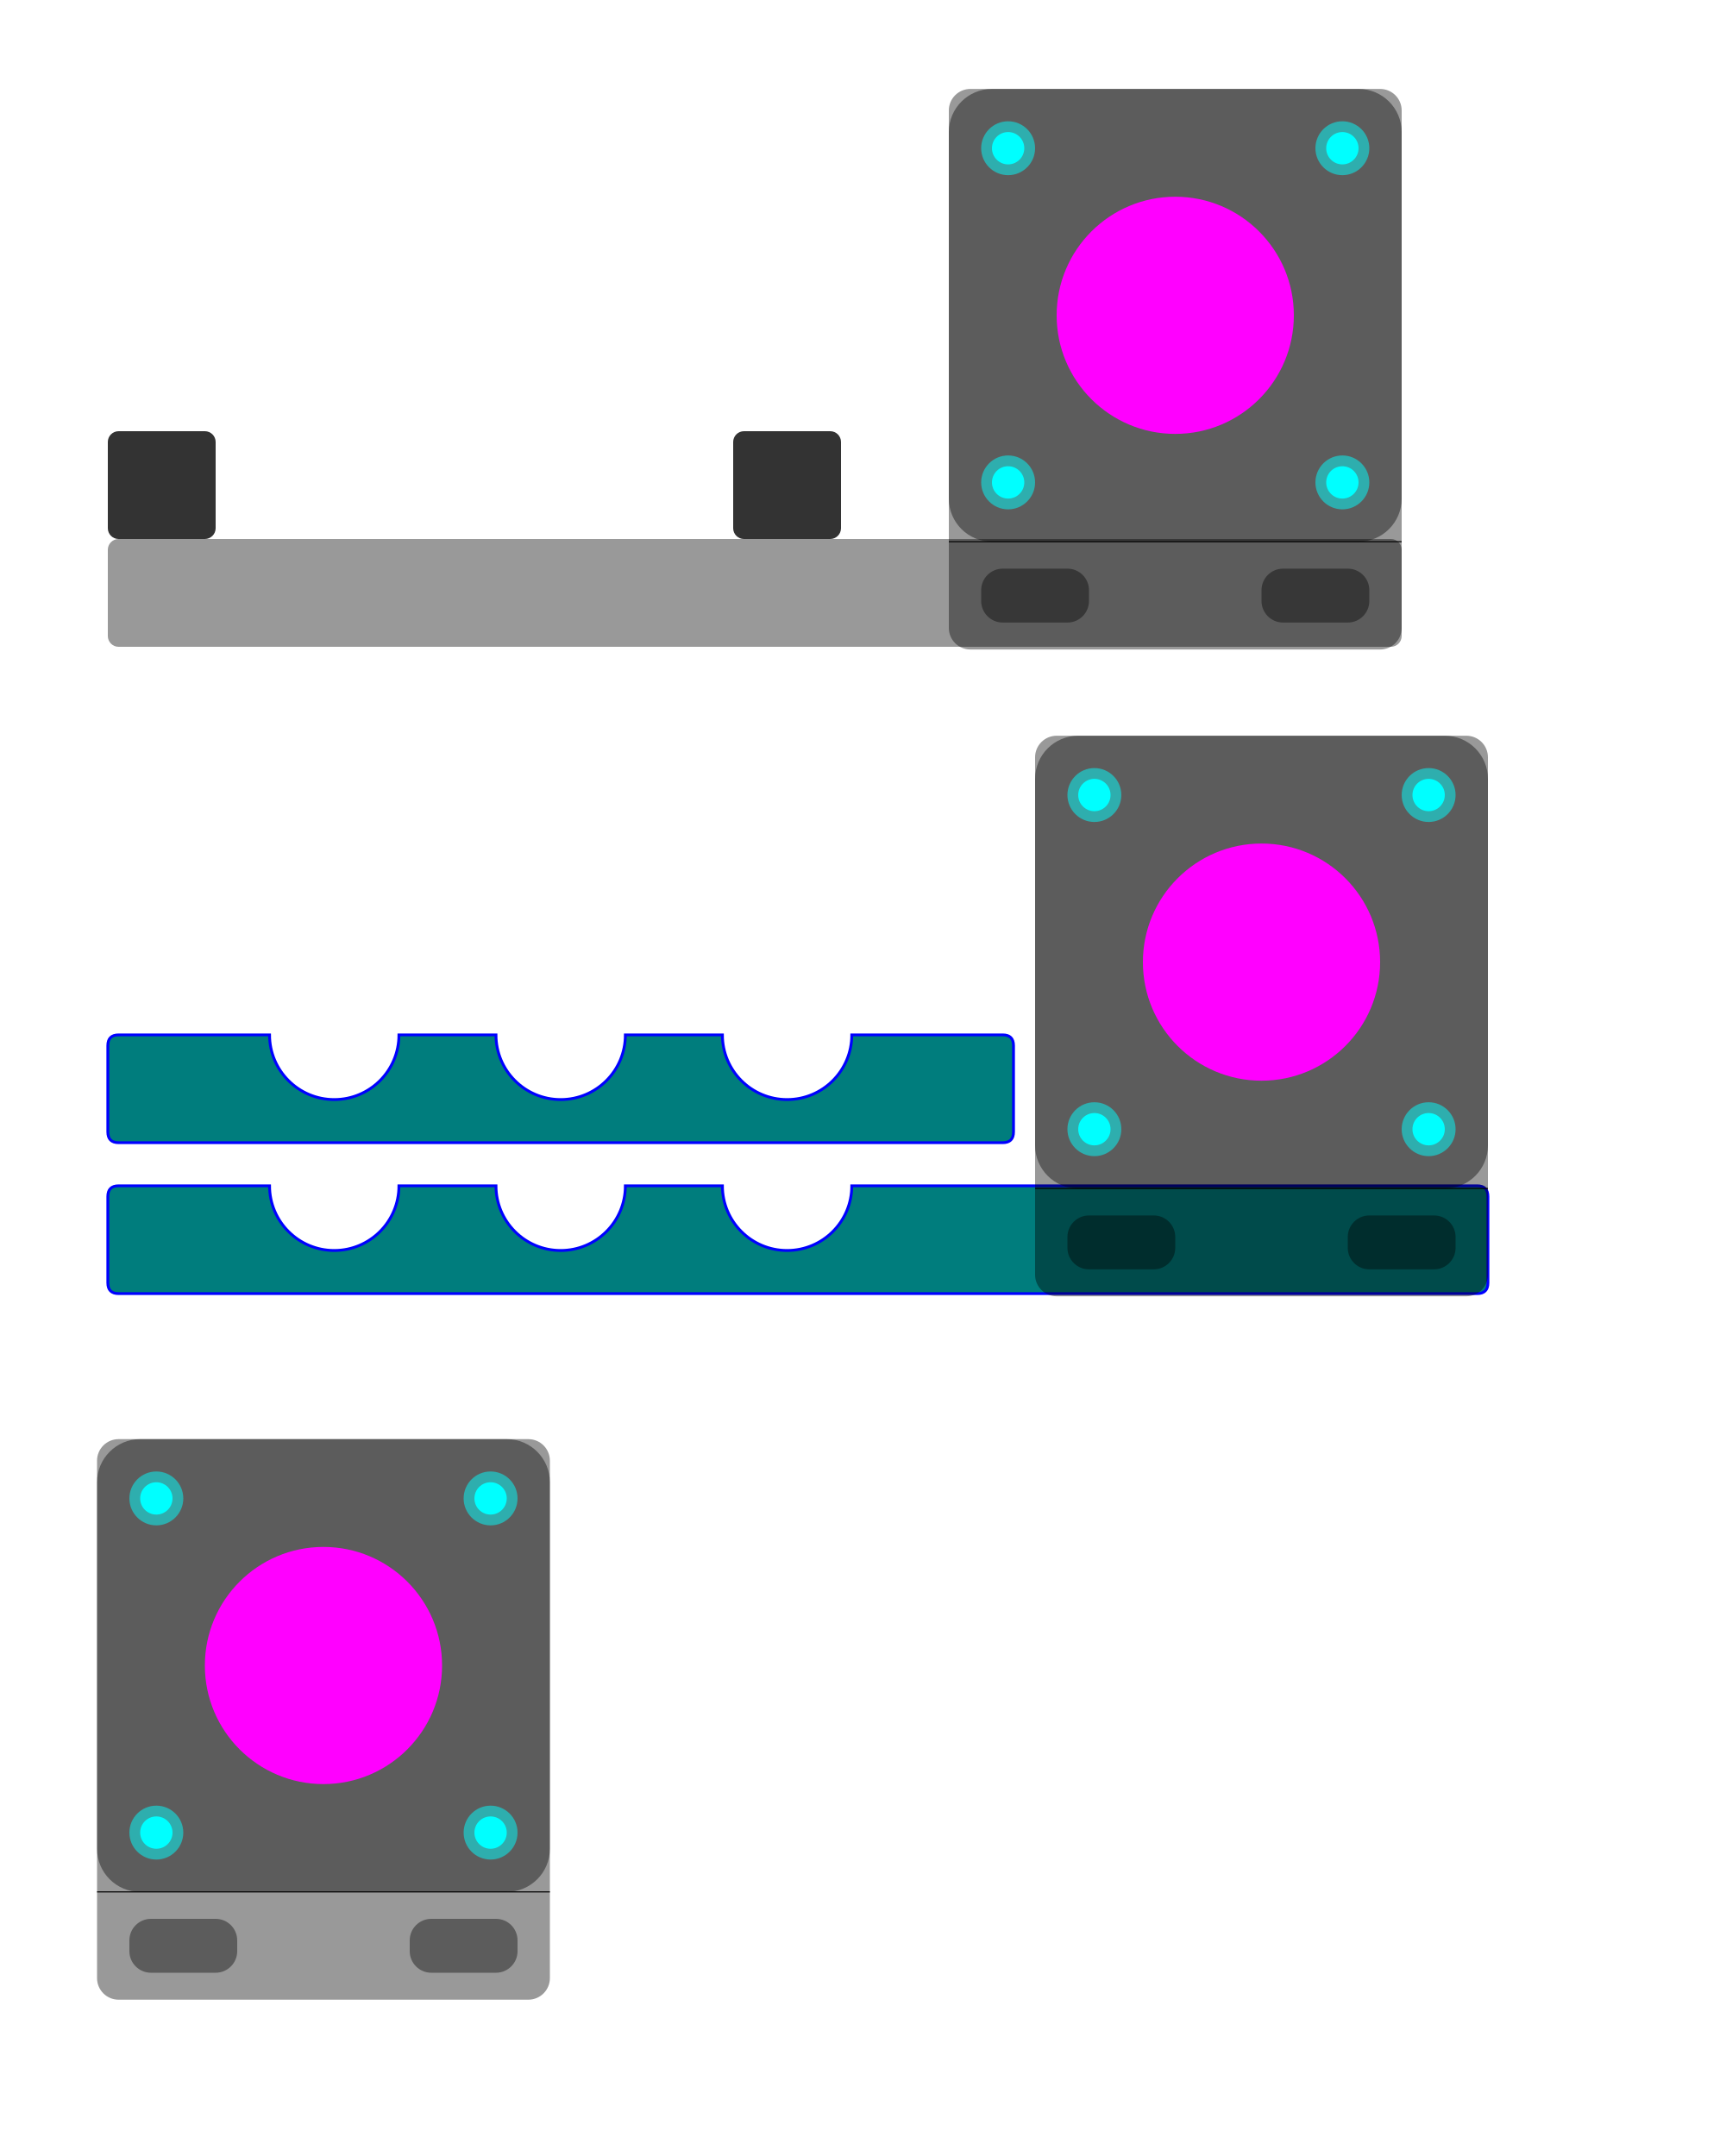
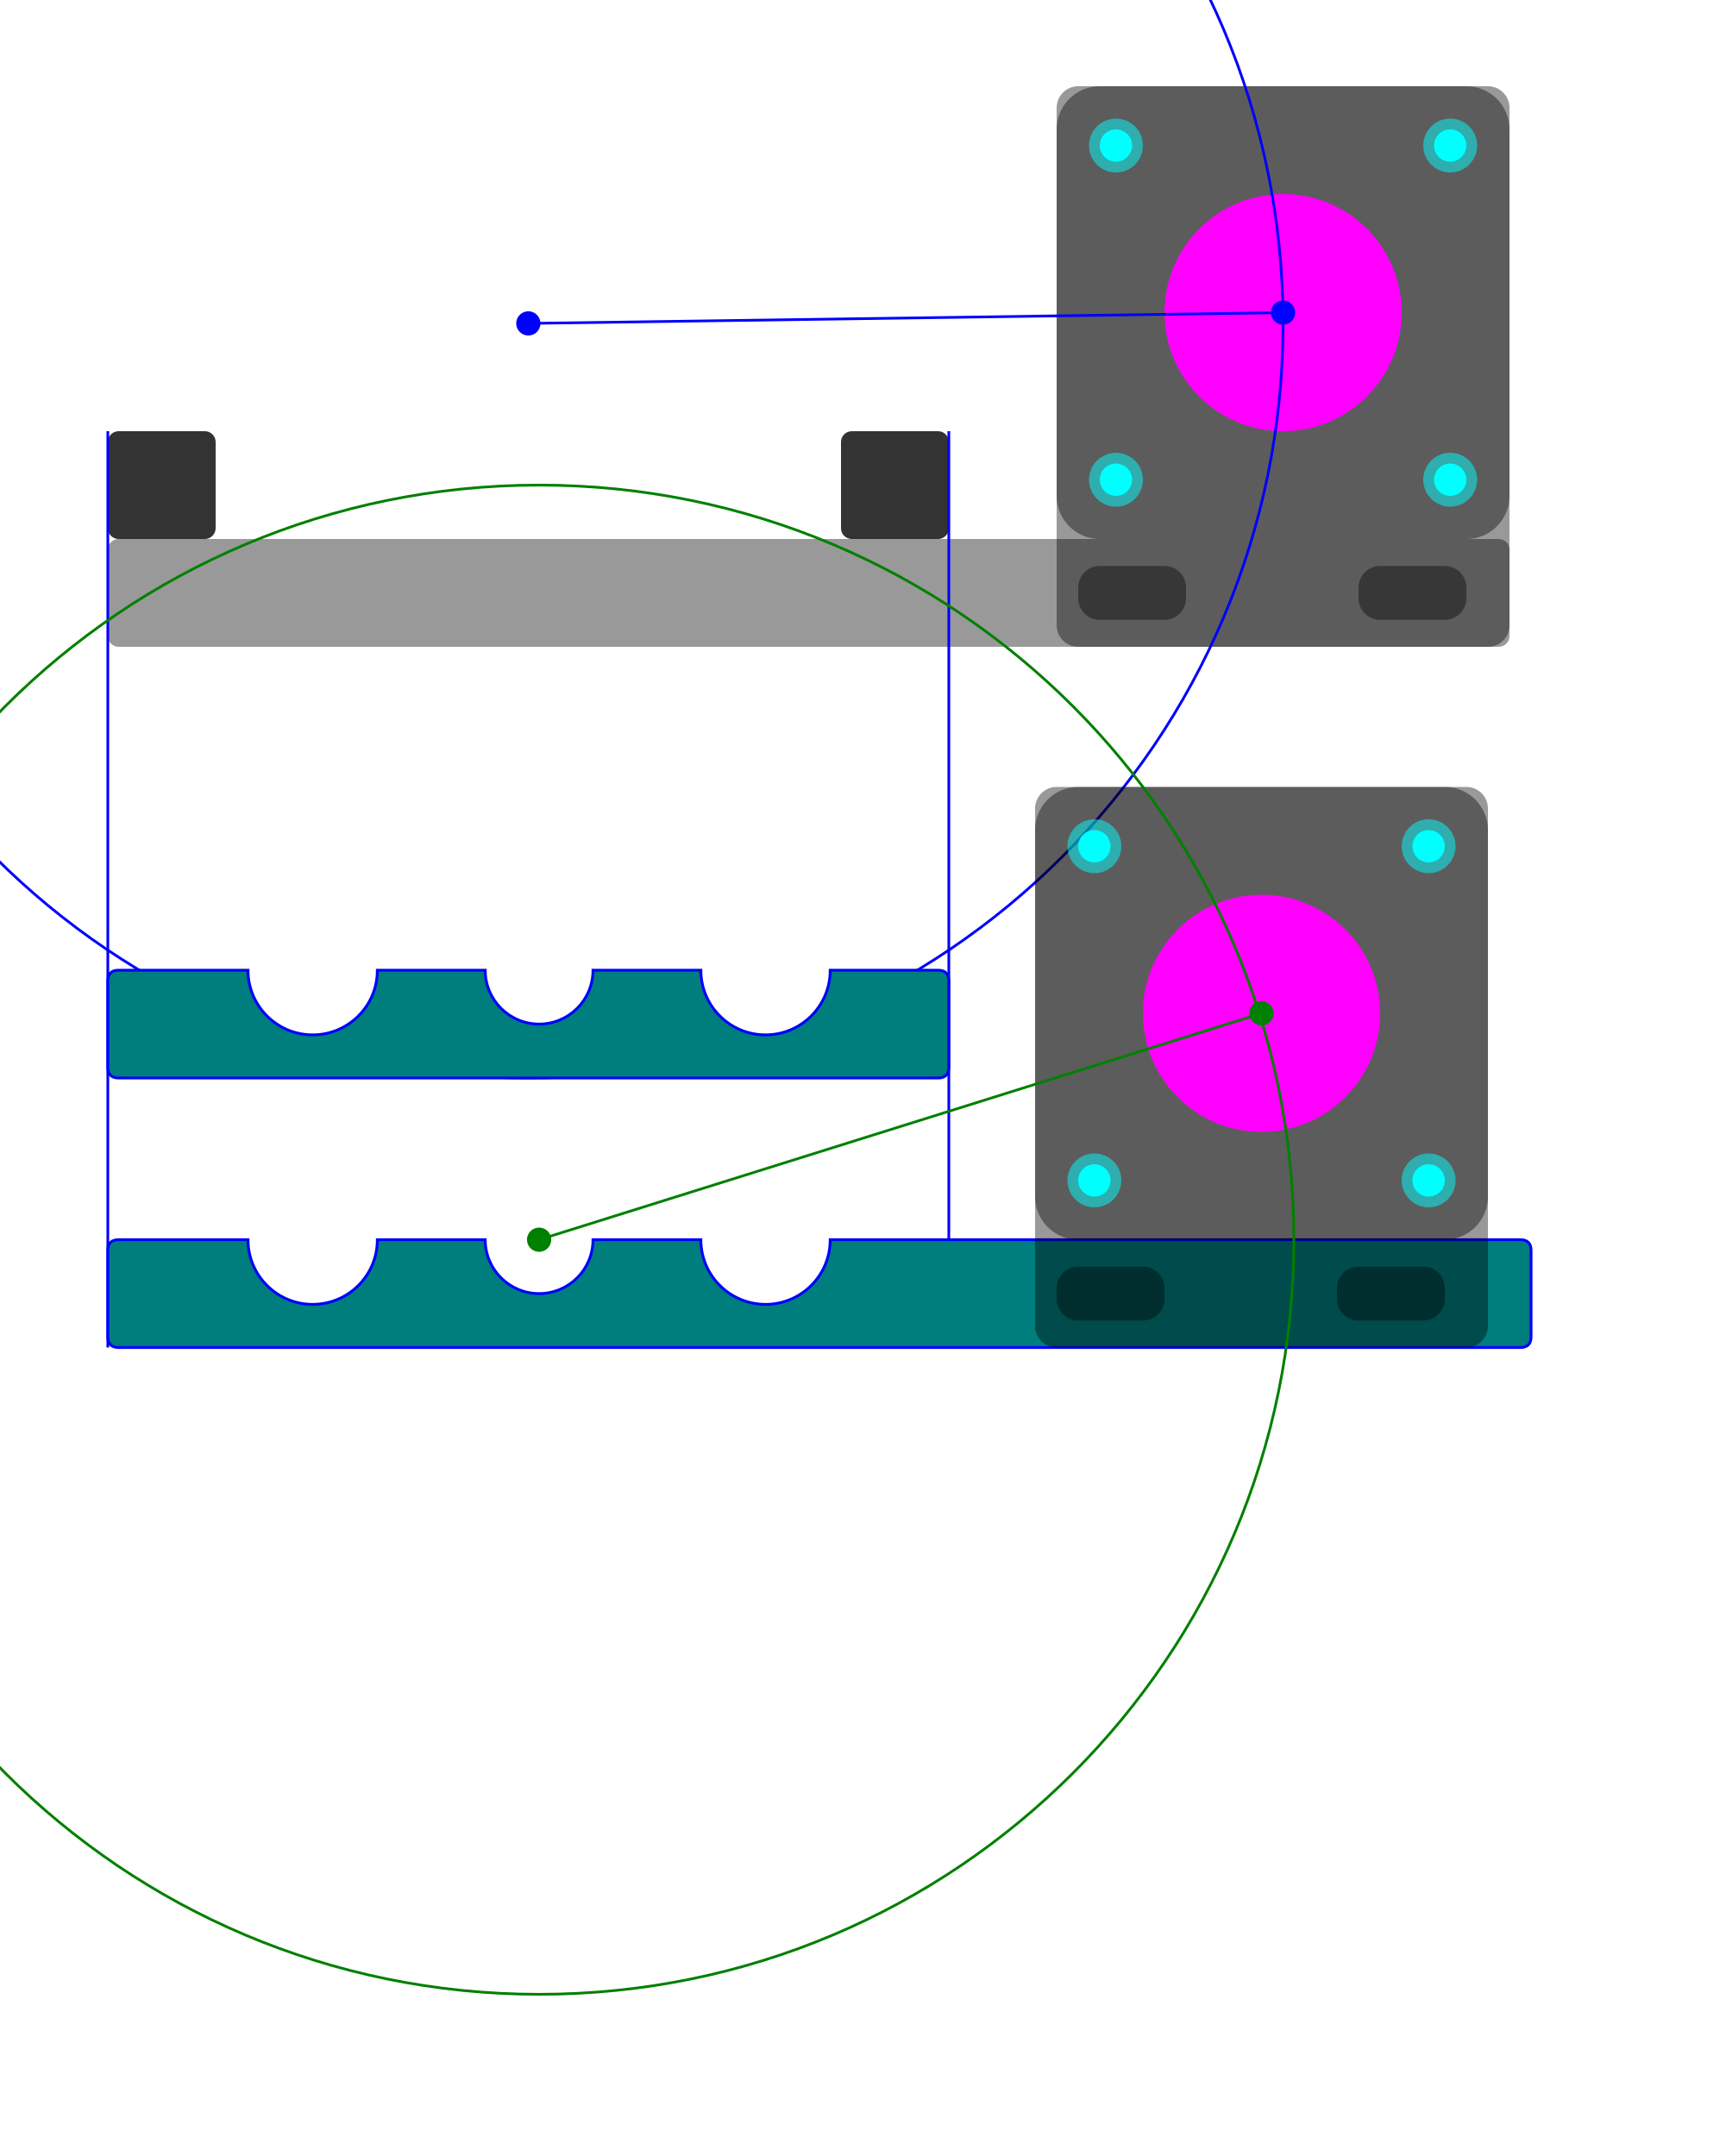
<svg xmlns="http://www.w3.org/2000/svg" version="1.1" width="160mm" height="200mm" viewBox="0 0 160 200" id="unitmat-cnc-kit">
  <defs id="defs">
    <circle id="motor_base_hole_22mm_ref" style="fill:#ff00ff;fill-opacity:1;;stroke-opacity:1" cx="0" cy="0" r="11" />
    <circle id="motor_screw_3.0mm_pocket_5.0mm" style="fill:#00ffff;fill-opacity:0.5" cx="0" cy="0" r="2.5" />
    <circle id="motor_screw_3.0mm" style="fill:#00ffff;fill-opacity:1.0" cx="0" cy="0" r="1.50" />
  </defs>
  <g id="root">
-     <g id="motor-1" transform="translate(10,40)">
-       <rect id="base" style="fill:black;fill-opacity:0.4" width="120" height="10" x="0" y="10" rx="1" ry="1" />
-       <rect id="block-1" style="fill:black;fill-opacity:0.8" width="10" height="10" x="0" y="0" rx="1" ry="1" />
-       <rect id="block-2" style="fill:black;fill-opacity:0.8" width="10" height="10" x="58" y="0" rx="1" ry="1" />
-       <g id="mounting-plate_m1" transform="translate(69,-75.25)">
-         <g id="g_motor_plate" transform="translate(0 35.5)">
-           <rect id="plate" style="fill:black;fill-opacity:0.4" width="42" height="52" x="9" y="8" rx="2" ry="2" />
-           <line id="plate_border" style="fill:none;stroke-width:0.1;stroke:black" x1="9" y1="50" x2="51" y2="50" />
-           <rect id="mounting_hole1" style="fill:black;fill-opacity:0.4" width="10" height="5" x="12" y="52.5" rx="2" ry="2" />
-           <rect id="mounting_hole2" style="fill:black;fill-opacity:0.4" width="10" height="5" x="38" y="52.5" rx="2" ry="2" />
+     <g id="motor-1" transform="translate(10,50)">
+       <rect id="base" style="fill:black;fill-opacity:0.4" width="130" height="10" x="0" y="0" rx="1" ry="1" />
+       <g transform="translate(0,-10)">
+         <rect id="block-1" style="fill:black;fill-opacity:0.8" width="10" height="10" x="0" y="0" rx="1" ry="1" />
+         <rect id="block-2" style="fill:black;fill-opacity:0.8" width="10" height="10" x="68" y="0" rx="1" ry="1" />
+       </g>
+       <g id="mounting-plate-m1" transform="translate(88,-42)">
+         <rect id="plate" style="fill:black;fill-opacity:0.4" width="42" height="52" x="0" y="0" rx="2" ry="2" />
+         <g transform="translate(0,42)">
+           <rect id="mounting_hole1" style="fill:black;fill-opacity:0.4" width="10" height="5" x="2" y="2.5" rx="2" ry="2" />
+           <rect id="mounting_hole2" style="fill:black;fill-opacity:0.4" width="10" height="5" x="28" y="2.5" rx="2" ry="2" />
        </g>
-         <g id="g_motor_base" transform="translate(9 43.5)">
-           <rect id="motor_base" rx="4" ry="4" width="42" height="42" style="fill:rgb(0,0,0);opacity:0.4;stroke-width:0;stroke:rgb(0,0,0)" />
-           <g id="motor_center" transform="translate(21 21)">
-             <use href="#motor_screw_3.0mm" transform="translate(15.5 15.5)" id="motor_screw_3.0mm_NW" />
-             <use href="#motor_screw_3.0mm" transform="translate(15.5 -15.5)" id="motor_screw_3.0mm_NE" />
-             <use href="#motor_screw_3.0mm" transform="translate(-15.5 -15.5)" id="motor_screw_3.0mm_SW" />
-             <use href="#motor_screw_3.0mm" transform="translate(-15.5 15.5)" id="motor_screw_3.0mm_SE" />
-             <use href="#motor_screw_3.0mm_pocket_5.0mm" transform="translate(15.5 15.5)" id="motor_screw_3.0mm_pocket_5.0mm_NW" />
-             <use href="#motor_screw_3.0mm_pocket_5.0mm" transform="translate(15.5 -15.5)" id="motor_screw_3.0mm_pocket_5.0mm_NE" />
-             <use href="#motor_screw_3.0mm_pocket_5.0mm" transform="translate(-15.5 -15.5)" id="motor_screw_3.0mm_pocket_5.0mm_SW" />
-             <use href="#motor_screw_3.0mm_pocket_5.0mm" transform="translate(-15.5 15.5)" id="motor_screw_3.0mm_pocket_5.0mm_SE" />
-           </g>
-         </g>
-         <use href="#motor_base_hole_22mm_ref" x="30" y="64.5" id="motor_base_hole_22mm" />
      </g>
-     </g>
-     <g id="motor-2" transform="translate(10,96)">
-       <path id="clamp_top" style="fill:rgb(0,125,125);stroke:#0000ff;stroke-width:0.261px;stroke-linecap:butt;stroke-linejoin:miter;stroke-opacity:1" d="m 3 10     h 80 q 1 0 1 -1     v -8 q 0 -1 -1 -1     h -14     a 5 5 0 0 1 -12 0     h -9     a 5 5 0 0 1 -12 0     h -9     a 5 5 0 0 1 -12 0     h -14  q -1 0 -1 1     v  8  q 0 1 1 1 z" />
-       <path id="clamp_bottom" style="fill:rgb(0,125,125);stroke:#0000ff;stroke-width:0.261px;stroke-linecap:butt;stroke-linejoin:miter;stroke-opacity:1" d="m 1 24    h 126 q 1 0 1 -1     v -8  q 0 -1 -1 -1     h -42    h -2    h -14 a 5 5 0 0 1 -12 0     h -9  a 5 5 0 0 1 -12 0     h -9  a 5 5 0 0 1 -12 0     h -14 q -1 0 -1 1     v  8  q 0 1 1 1 z" />
-       <g id="mounting-plate_m2" transform="translate(77,-71.25)">
-         <g id="g_motor_plate" transform="translate(0 35.5)">
-           <rect id="plate" style="fill:black;fill-opacity:0.4" width="42" height="52" x="9" y="8" rx="2" ry="2" />
-           <line id="plate_border" style="fill:none;stroke-width:0.1;stroke:black" x1="9" y1="50" x2="51" y2="50" />
-           <rect id="mounting_hole1" style="fill:black;fill-opacity:0.4" width="10" height="5" x="12" y="52.5" rx="2" ry="2" />
-           <rect id="mounting_hole2" style="fill:black;fill-opacity:0.4" width="10" height="5" x="38" y="52.5" rx="2" ry="2" />
-         </g>
-         <g id="g_motor_base" transform="translate(9 43.5)">
-           <rect id="motor_base" rx="4" ry="4" width="42" height="42" style="fill:rgb(0,0,0);opacity:0.4;stroke-width:0;stroke:rgb(0,0,0)" />
-           <g id="motor_center" transform="translate(21 21)">
-             <use href="#motor_screw_3.0mm" transform="translate(15.5 15.5)" id="motor_screw_3.0mm_NW" />
-             <use href="#motor_screw_3.0mm" transform="translate(15.5 -15.5)" id="motor_screw_3.0mm_NE" />
-             <use href="#motor_screw_3.0mm" transform="translate(-15.5 -15.5)" id="motor_screw_3.0mm_SW" />
-             <use href="#motor_screw_3.0mm" transform="translate(-15.5 15.5)" id="motor_screw_3.0mm_SE" />
-             <use href="#motor_screw_3.0mm_pocket_5.0mm" transform="translate(15.5 15.5)" id="motor_screw_3.0mm_pocket_5.0mm_NW" />
-             <use href="#motor_screw_3.0mm_pocket_5.0mm" transform="translate(15.5 -15.5)" id="motor_screw_3.0mm_pocket_5.0mm_NE" />
-             <use href="#motor_screw_3.0mm_pocket_5.0mm" transform="translate(-15.5 -15.5)" id="motor_screw_3.0mm_pocket_5.0mm_SW" />
-             <use href="#motor_screw_3.0mm_pocket_5.0mm" transform="translate(-15.5 15.5)" id="motor_screw_3.0mm_pocket_5.0mm_SE" />
-           </g>
-         </g>
-         <use href="#motor_base_hole_22mm_ref" x="30" y="64.5" id="motor_base_hole_22mm" />
-       </g>
-     </g>
-     <g id="mounting-plate" transform="translate(0,90)">
-       <g id="g_motor_plate" transform="translate(0 35.5)">
-         <rect id="plate" style="fill:black;fill-opacity:0.4" width="42" height="52" x="9" y="8" rx="2" ry="2" />
-         <line id="plate_border" style="fill:none;stroke-width:0.1;stroke:black" x1="9" y1="50" x2="51" y2="50" />
-         <rect id="mounting_hole1" style="fill:black;fill-opacity:0.4" width="10" height="5" x="12" y="52.5" rx="2" ry="2" />
-         <rect id="mounting_hole2" style="fill:black;fill-opacity:0.4" width="10" height="5" x="38" y="52.5" rx="2" ry="2" />
-       </g>
-       <g id="g_motor_base" transform="translate(9 43.5)">
+       <g id="m1" transform="translate(88,-42)">
        <rect id="motor_base" rx="4" ry="4" width="42" height="42" style="fill:rgb(0,0,0);opacity:0.4;stroke-width:0;stroke:rgb(0,0,0)" />
        <g id="motor_center" transform="translate(21 21)">
          <use href="#motor_screw_3.0mm" transform="translate(15.5 15.5)" id="motor_screw_3.0mm_NW" />
          <use href="#motor_screw_3.0mm" transform="translate(15.5 -15.5)" id="motor_screw_3.0mm_NE" />
          <use href="#motor_screw_3.0mm" transform="translate(-15.5 -15.5)" id="motor_screw_3.0mm_SW" />
          <use href="#motor_screw_3.0mm" transform="translate(-15.5 15.5)" id="motor_screw_3.0mm_SE" />
          <use href="#motor_screw_3.0mm_pocket_5.0mm" transform="translate(15.5 15.5)" id="motor_screw_3.0mm_pocket_5.0mm_NW" />
          <use href="#motor_screw_3.0mm_pocket_5.0mm" transform="translate(15.5 -15.5)" id="motor_screw_3.0mm_pocket_5.0mm_NE" />
          <use href="#motor_screw_3.0mm_pocket_5.0mm" transform="translate(-15.5 -15.5)" id="motor_screw_3.0mm_pocket_5.0mm_SW" />
          <use href="#motor_screw_3.0mm_pocket_5.0mm" transform="translate(-15.5 15.5)" id="motor_screw_3.0mm_pocket_5.0mm_SE" />
+           <use href="#motor_base_hole_22mm_ref" x="0" y="0" id="motor_base_hole_22mm" />
+           <circle cx="0" cy="0" r="1" style="fill:blue;stroke:blue;stroke-width:0.25" />
        </g>
      </g>
-       <use href="#motor_base_hole_22mm_ref" x="30" y="64.5" id="motor_base_hole_22mm" />
+       <circle cx="39" cy="-20" r="1" style="fill:blue;stroke:blue;stroke-width:0.25" />
+       <circle cx="39" cy="-20" r="70" style="fill:none;stroke:blue;stroke-width:0.25" />
+       <line x1="39" x2="109" y1="-20" y2="-21" style="fill:none;stroke:blue;stroke-width:0.25" />
+     </g>
+     <g id="motor-2" transform="translate(10,125)">
+       <line x1="0" x2="0" y1="0" y2="-85" style="fill:none;stroke:blue;stroke-width:0.25" />
+       <line x1="78" x2="78" y1="0" y2="-85" style="fill:none;stroke:blue;stroke-width:0.25" />
+       <path id="clamp_top" style="fill:rgb(0,125,125);stroke:#0000ff;stroke-width:0.261px;stroke-linecap:butt;stroke-linejoin:miter;stroke-opacity:1" d="m 3 -25        h 74 q 1 0 1 -1        v -8 q 0 -1 -1 -1        h -10        a 5 5 0 0 1 -12 0        h -10        a 5 5 0 0 1 -10 0        h -10        a 5 5 0 0 1 -12 0        h -12  q -1 0 -1 1        v  8  q 0 1 1 1 z" />
+       <path id="clamp_bottom" style="fill:rgb(0,125,125);stroke:#0000ff;stroke-width:0.261px;stroke-linecap:butt;stroke-linejoin:miter;stroke-opacity:1" d="m 1 0       h 130 q 1 0 1 -1        v -8  q 0 -1 -1 -1        h -42       h -10       h -12 a 5 5 0 0 1 -12 0        h -10 a 5 5 0 0 1 -10 0        h -10 a 5 5 0 0 1 -12 0        h -12 q -1 0 -1 1        v  8  q 0 1 1 1 z" />
+       <g id="mounting-plate-m2" transform="translate(86,-52)">
+         <rect id="plate" style="fill:black;fill-opacity:0.4" width="42" height="52" x="0" y="0" rx="2" ry="2" />
+         <g transform="translate(0,42)">
+           <rect id="mounting_hole21" style="fill:black;fill-opacity:0.4" width="10" height="5" x="2" y="2.5" rx="2" ry="2" />
+           <rect id="mounting_hole22" style="fill:black;fill-opacity:0.4" width="10" height="5" x="28" y="2.5" rx="2" ry="2" />
+         </g>
+       </g>
+       <g id="m2" transform="translate(86, -52)">
+         <rect id="motor_base" rx="4" ry="4" width="42" height="42" style="fill:rgb(0,0,0);opacity:0.4;stroke-width:0;stroke:rgb(0,0,0)" />
+         <g id="motor_center" transform="translate(21 21)">
+           <use href="#motor_screw_3.0mm" transform="translate(15.5 15.5)" id="motor_screw_3.0mm_NW" />
+           <use href="#motor_screw_3.0mm" transform="translate(15.5 -15.5)" id="motor_screw_3.0mm_NE" />
+           <use href="#motor_screw_3.0mm" transform="translate(-15.5 -15.5)" id="motor_screw_3.0mm_SW" />
+           <use href="#motor_screw_3.0mm" transform="translate(-15.5 15.5)" id="motor_screw_3.0mm_SE" />
+           <use href="#motor_screw_3.0mm_pocket_5.0mm" transform="translate(15.5 15.5)" id="motor_screw_3.0mm_pocket_5.0mm_NW" />
+           <use href="#motor_screw_3.0mm_pocket_5.0mm" transform="translate(15.5 -15.5)" id="motor_screw_3.0mm_pocket_5.0mm_NE" />
+           <use href="#motor_screw_3.0mm_pocket_5.0mm" transform="translate(-15.5 -15.5)" id="motor_screw_3.0mm_pocket_5.0mm_SW" />
+           <use href="#motor_screw_3.0mm_pocket_5.0mm" transform="translate(-15.5 15.5)" id="motor_screw_3.0mm_pocket_5.0mm_SE" />
+           <use href="#motor_base_hole_22mm_ref" x="0" y="0" id="motor_base_hole_22mm" />
+           <circle cx="0" cy="0" r="1" style="fill:green;stroke:green;stroke-width:0.25" />
+         </g>
+       </g>
+       <g transform="translate(-10,0)">
+         <line x1="50" x2="117" y1="-10" y2="-31" style="fill:none;stroke:green;stroke-width:0.25" />
+         <circle cx="50" cy="-10" r="1" style="fill:green;stroke:green;stroke-width:0.25" />
+         <circle cx="50" cy="-10" r="70" style="fill:none;stroke:green;stroke-width:0.25" />
+       </g>
    </g>
  </g>
</svg>
